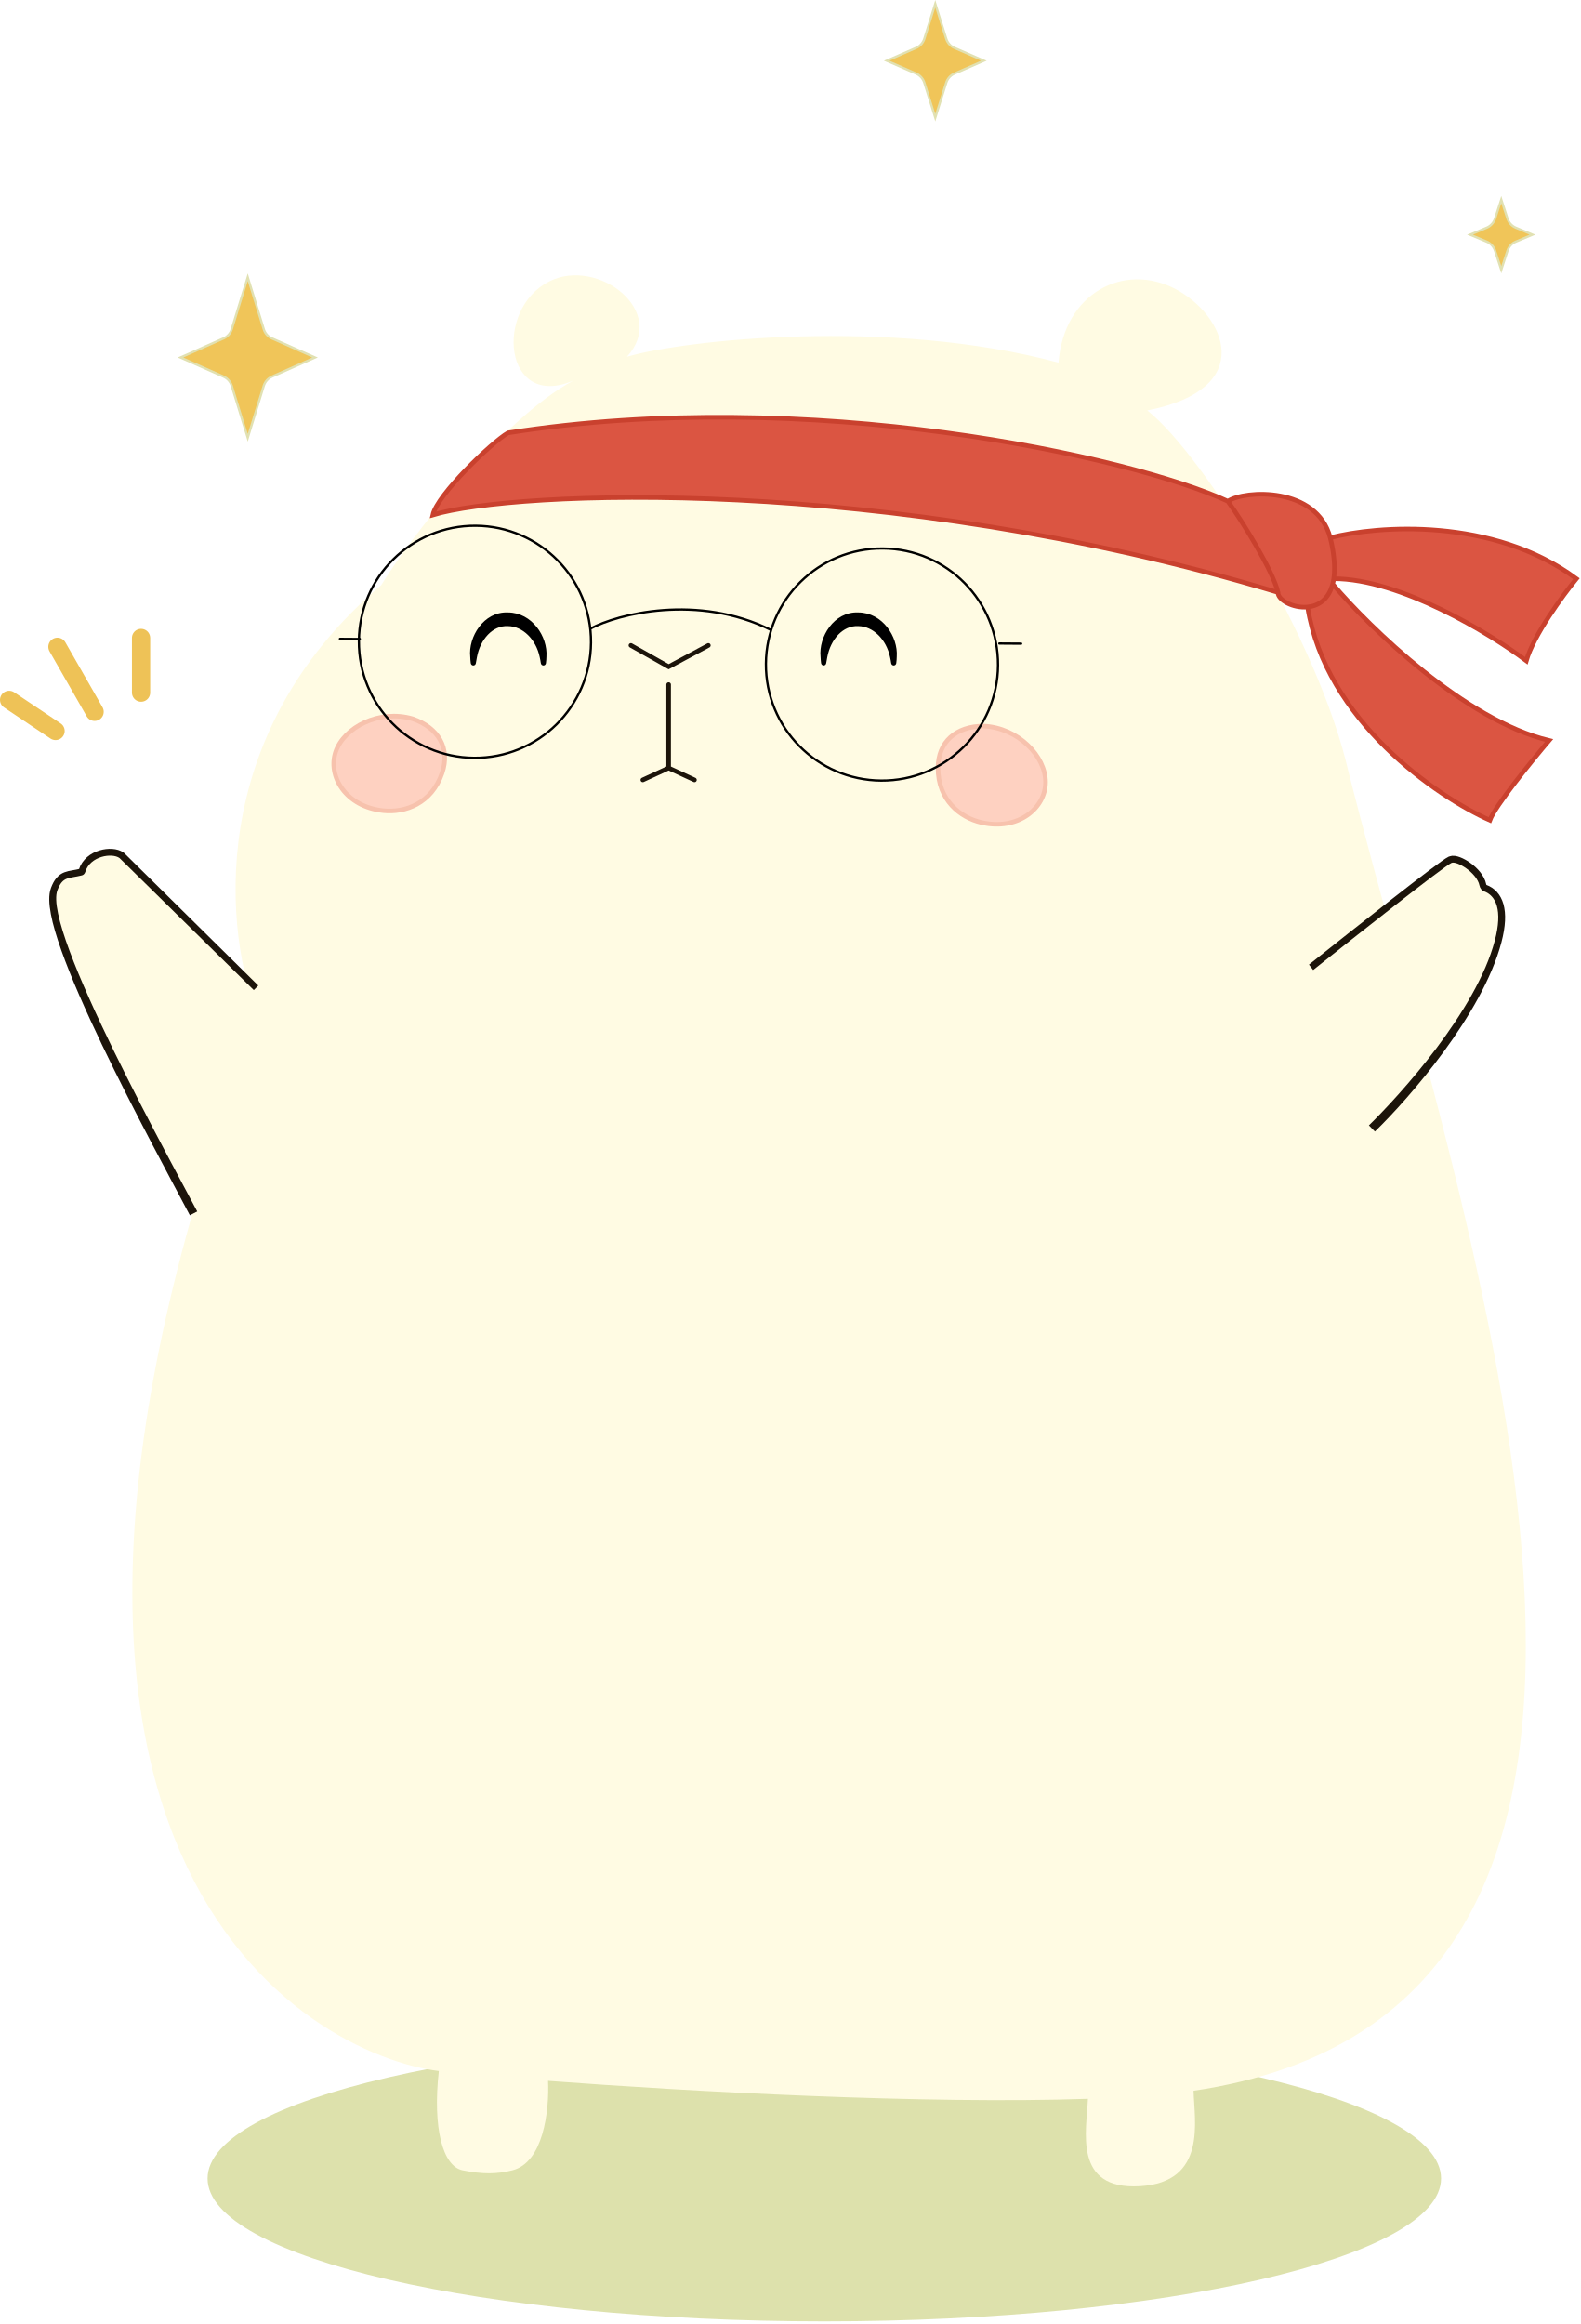
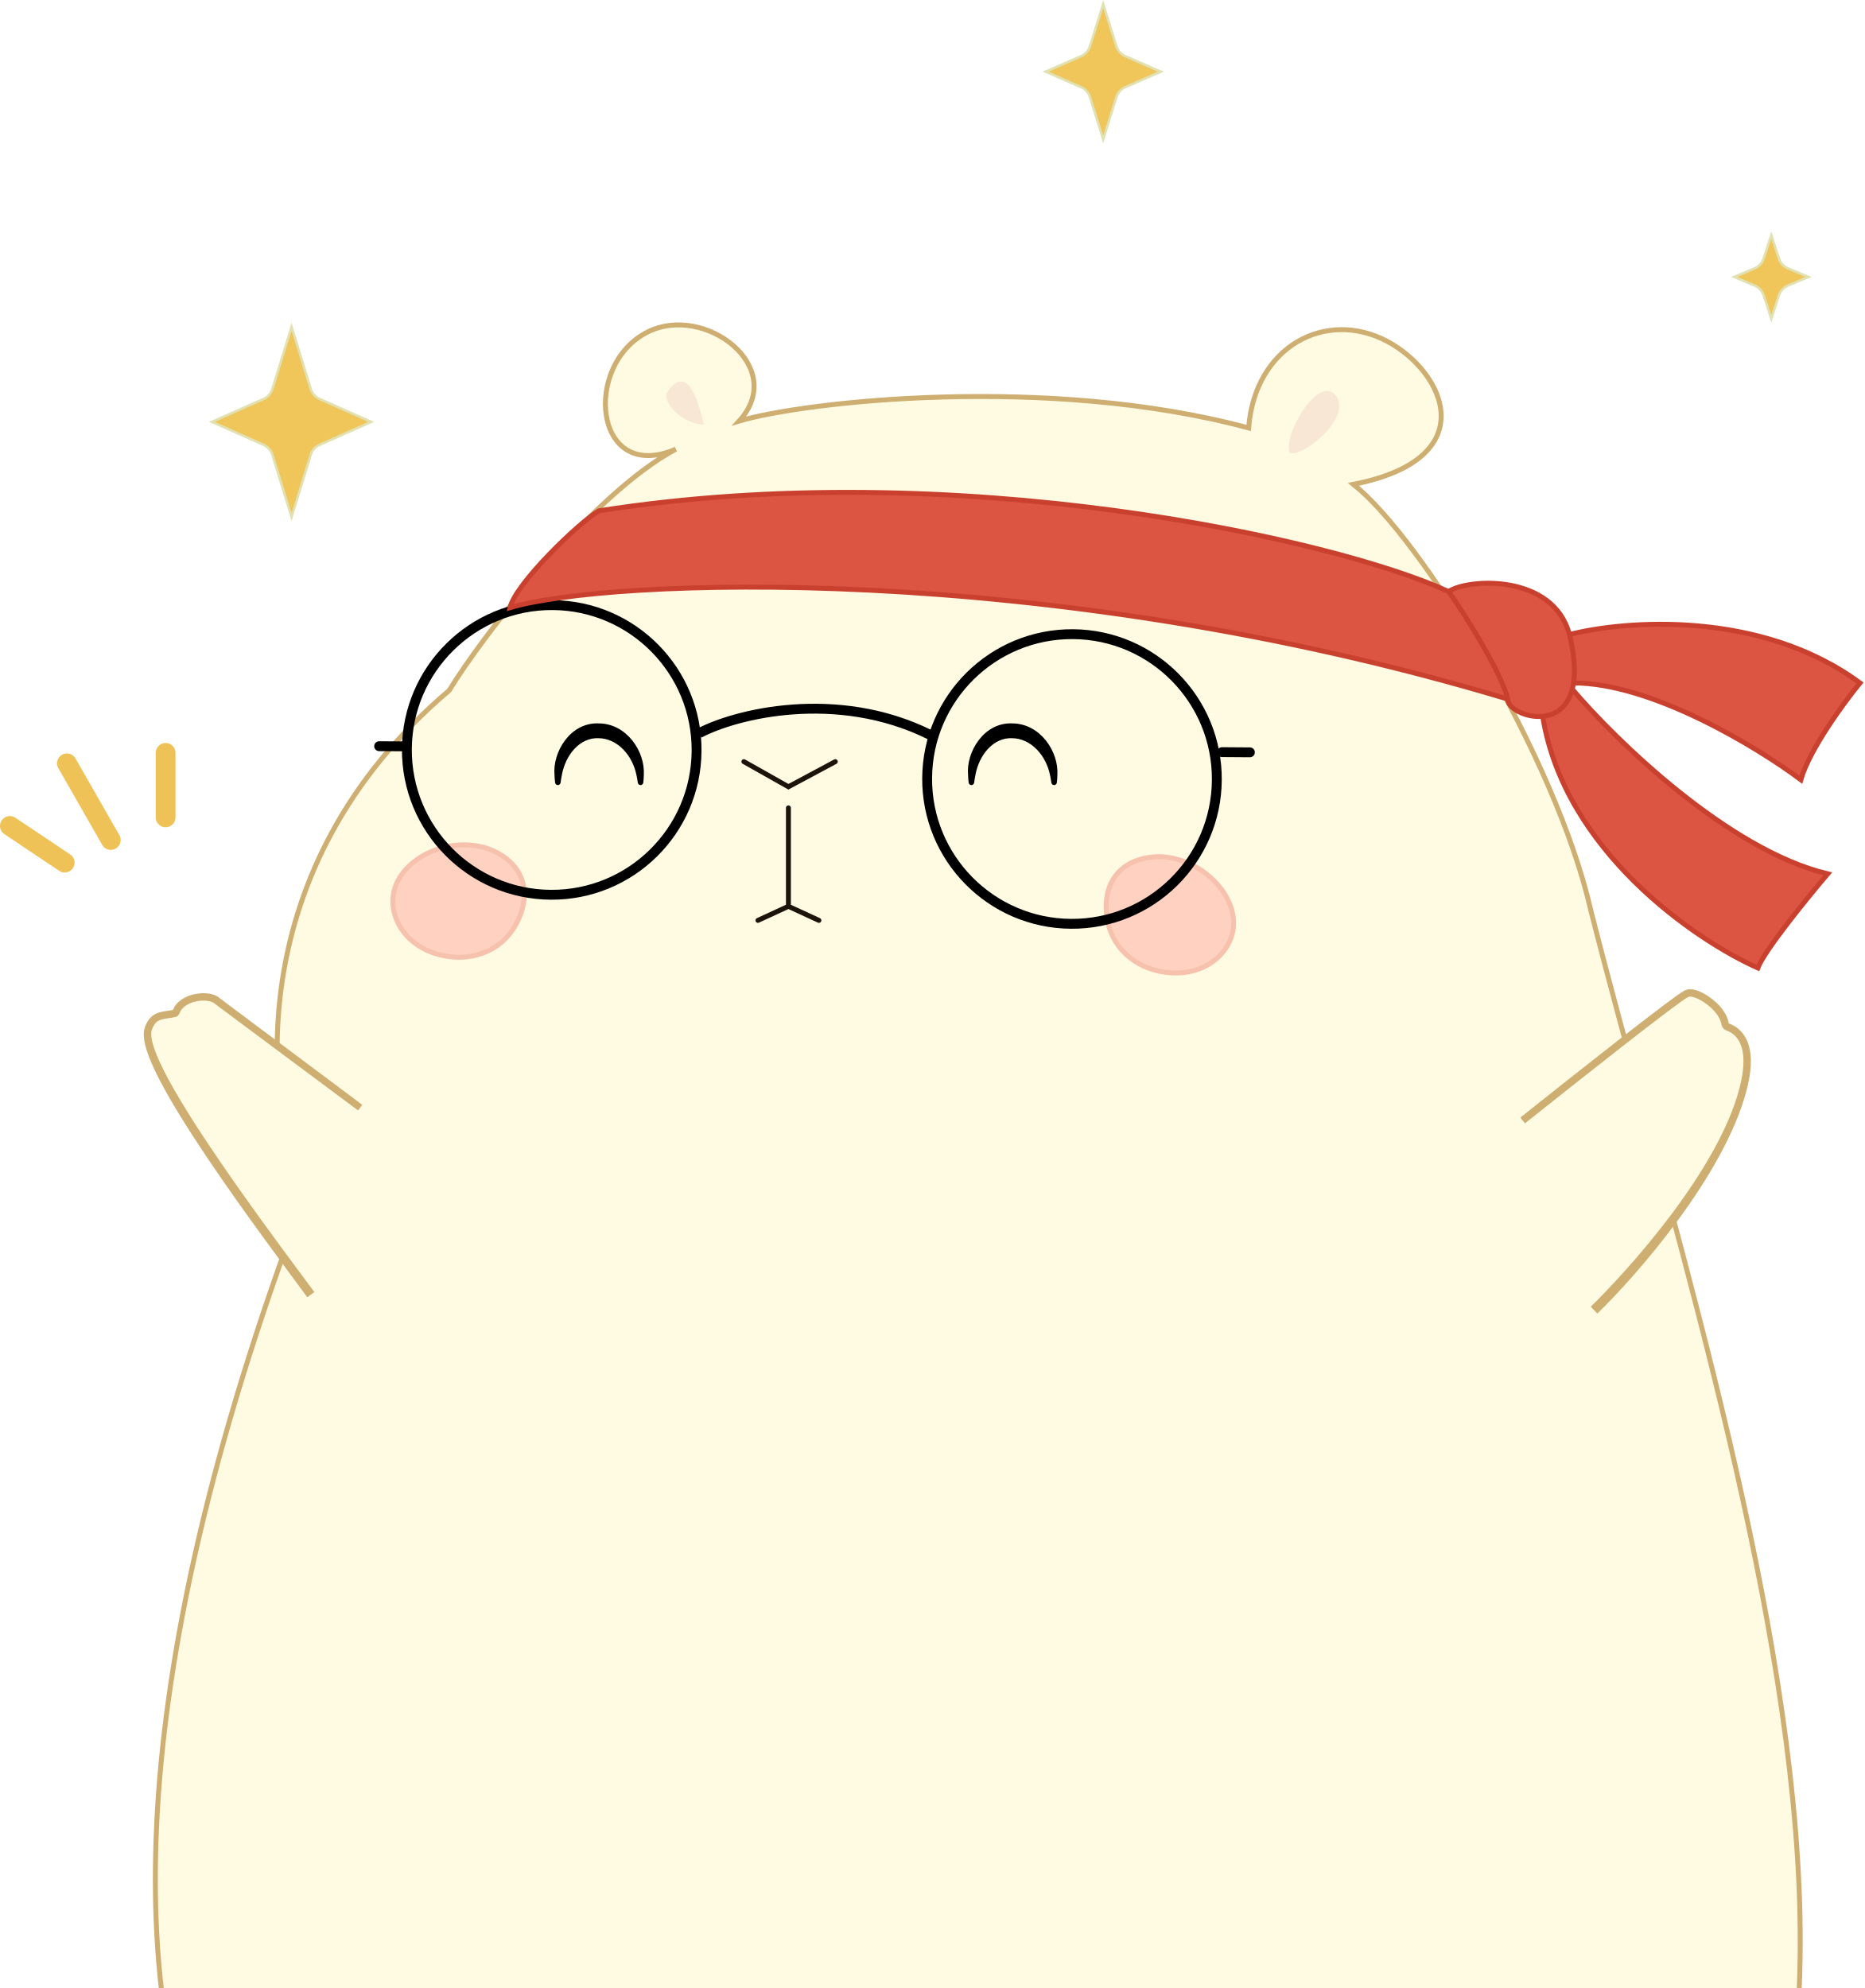
- <svg xmlns="http://www.w3.org/2000/svg" width="347" height="510" viewBox="0 0 347 510" fill="none">
-   <ellipse cx="180.924" cy="478.065" rx="135.366" ry="31.365" fill="#DDE1AC" />
-   <path d="M56.645 223.002C49.38 205.274 44.614 161.536 83.673 128.405C89.776 118.379 110.134 91.898 125.827 83.529C110.569 90.067 108.39 67.835 120.596 61.731C131.202 56.428 146.752 68.271 137.597 78.297C149.803 74.665 195.14 69.579 232.324 79.581C233.501 64.347 246.709 57.46 258.044 63.452C268.812 69.143 276.223 85.272 251.81 90.067C264.452 100.094 289.431 140.611 295.97 169.382C322.562 274.005 382.284 438.351 264.583 458.403C263.746 458.546 262.874 458.682 261.968 458.81C262.114 465.359 265.02 478.892 250.198 479.764C235.377 480.636 238.518 467.413 238.781 460.583C203.291 461.81 151.573 459.005 120.291 456.638C120.582 463.33 119.22 474.583 112.445 476.276C108.957 477.148 105.906 477.148 101.547 476.276C97.187 475.405 94.919 467.035 96.315 454.48C67.979 450.993 -13.103 407.836 56.645 223.002Z" fill="#FFFBE3" />
-   <path d="M215.879 159.338C219.642 159.509 223.049 161.149 225.517 163.476C227.994 165.811 229.485 168.801 229.485 171.641C229.485 177.271 223.552 182.377 215.396 180.496C210.763 179.428 205.882 175.621 205.882 168.526C205.882 165.639 206.886 163.358 208.607 161.795C210.333 160.227 212.828 159.339 215.879 159.338Z" fill="#FED1C1" stroke="#F7C2AD" />
-   <path d="M90.545 157.731C86.929 156.674 83.175 157.121 80.086 158.523C76.986 159.931 74.606 162.276 73.687 164.962C71.863 170.29 75.822 177.042 84.148 177.905C88.877 178.394 94.728 176.375 97.026 169.662C97.961 166.931 97.75 164.447 96.628 162.411C95.503 160.369 93.431 158.72 90.545 157.731Z" fill="#FED1C1" stroke="#F7C2AD" />
-   <path d="M138.474 141.633L146.756 146.305L155.475 141.633M146.756 150.229V168.538M146.756 168.538L141.089 171.153M146.756 168.538L152.423 171.153" stroke="#1C140A" stroke-linecap="round" />
-   <circle cx="104.244" cy="140.84" r="25.47" transform="rotate(0.40478 104.244 140.84)" stroke="black" stroke-width="0.5" />
-   <path d="M129.551 137.972C135.619 134.725 153.094 130.244 169.22 138.253" stroke="black" stroke-width="0.5" />
-   <path d="M78.965 140.226L74.606 140.195" stroke="black" stroke-width="0.5" stroke-linecap="round" />
-   <path d="M219.331 141.217L224.126 141.251" stroke="black" stroke-width="0.5" stroke-linecap="round" />
-   <circle cx="193.577" cy="145.831" r="25.47" transform="rotate(0.40478 193.577 145.831)" stroke="black" stroke-width="0.5" />
-   <path d="M103.323 145.511C103.342 145.651 103.404 145.784 103.508 145.883C103.611 145.981 103.746 146.037 103.886 146.037C104.025 146.037 104.16 145.981 104.264 145.883C104.367 145.784 104.429 145.651 104.448 145.511C104.448 145.511 104.448 145.511 104.448 145.511C104.511 145.049 104.588 144.63 104.682 144.197C105.415 140.302 108.133 137.24 111.451 137.398C114.762 137.42 117.656 140.36 118.459 144.207C118.558 144.642 118.638 145.053 118.701 145.511C118.72 145.651 118.782 145.784 118.885 145.883C118.989 145.981 119.124 146.037 119.263 146.037C119.403 146.037 119.537 145.981 119.641 145.883C119.744 145.784 119.806 145.651 119.826 145.511C119.826 145.511 119.826 145.511 119.826 145.511C119.888 145.017 119.926 144.558 119.933 144.059C120.235 139.754 116.797 134.432 111.511 134.398C106.088 134.147 102.771 139.886 103.206 144.069C103.22 144.558 103.261 145.018 103.323 145.511Z" fill="black" />
-   <path d="M180.216 145.511C180.235 145.651 180.297 145.784 180.401 145.883C180.504 145.981 180.639 146.037 180.778 146.037C180.918 146.037 181.053 145.981 181.156 145.883C181.26 145.784 181.322 145.651 181.341 145.511C181.341 145.511 181.341 145.511 181.341 145.511C181.404 145.049 181.481 144.63 181.574 144.197C182.307 140.302 185.025 137.24 188.344 137.398C191.655 137.42 194.549 140.36 195.351 144.207C195.451 144.642 195.53 145.053 195.593 145.511C195.612 145.651 195.674 145.784 195.778 145.883C195.881 145.981 196.016 146.037 196.156 146.037C196.295 146.037 196.43 145.981 196.533 145.883C196.637 145.784 196.699 145.651 196.718 145.511C196.718 145.511 196.718 145.511 196.718 145.511C196.78 145.017 196.818 144.558 196.825 144.059C197.128 139.754 193.689 134.432 188.403 134.398C182.98 134.147 179.664 139.886 180.098 144.069C180.113 144.558 180.154 145.018 180.216 145.511Z" fill="black" />
-   <path d="M207.68 8.498C207.961 9.396 208.617 10.127 209.479 10.504L215.933 13.326L209.479 16.149C208.617 16.526 207.961 17.259 207.68 18.156L205.28 25.818L202.882 18.156C202.601 17.259 201.945 16.526 201.083 16.149L194.628 13.326L201.083 10.504C201.945 10.127 202.601 9.395 202.882 8.498L205.28 0.835L207.68 8.498Z" fill="#F0C559" stroke="#E1E1B2" stroke-width="0.5" />
-   <path d="M330.865 47.977C331.158 48.875 331.827 49.601 332.697 49.966L336.356 51.5L332.697 53.034C331.827 53.399 331.158 54.125 330.865 55.023L329.503 59.192L328.141 55.023C327.848 54.125 327.179 53.399 326.309 53.034L322.648 51.5L326.309 49.966C327.179 49.601 327.848 48.875 328.141 47.977L329.503 43.807L330.865 47.977Z" fill="#F0C559" stroke="#E1E1B2" stroke-width="0.5" />
-   <path d="M57.889 72.238C58.165 73.136 58.817 73.87 59.676 74.251L69.138 78.452L59.676 82.654C58.817 83.035 58.166 83.769 57.889 84.667L54.376 96.057L50.864 84.667C50.587 83.769 49.936 83.035 49.077 82.654L39.613 78.452L49.077 74.251C49.936 73.87 50.587 73.136 50.864 72.238L54.376 60.848L57.889 72.238Z" fill="#F0C559" stroke="#E1E1B2" stroke-width="0.5" />
-   <path d="M94.998 113C95.998 108.5 107.998 96.998 111.498 94.998C177.498 84.598 248.165 100.165 269.498 109.998C273.242 107.502 289.015 106.737 291.963 117.998C302.308 115.332 327.598 113.398 345.998 126.998C342.998 130.665 336.598 139.398 334.998 144.998C326.988 138.998 307.32 126.998 292.732 126.998C292.671 127.408 292.592 127.794 292.498 128.158C300.665 137.771 321.598 158.098 339.998 162.498C336.165 166.998 328.198 176.798 326.998 179.998C315.331 174.802 290.998 158.169 286.998 133.204C283.774 133.522 280.439 131.648 280.498 129.997C194.098 103.997 112.665 107.666 94.998 113Z" fill="#DB5542" />
-   <path d="M280.498 129.997C194.098 103.997 112.665 107.666 94.998 113C95.998 108.5 107.998 96.998 111.498 94.998C177.498 84.598 248.165 100.165 269.498 109.998M292.498 128.158C291.607 131.597 289.331 132.974 286.998 133.204C283.774 133.522 280.439 131.648 280.498 129.997C279.498 125.498 272.698 114.398 269.498 109.998M269.498 109.998C273.242 107.502 289.015 106.737 291.963 117.998M292.498 128.158C292.592 127.794 292.671 127.408 292.732 126.998C292.991 125.28 292.951 123.14 292.498 120.498C292.344 119.601 292.165 118.769 291.963 117.998M291.963 117.998C302.308 115.332 327.598 113.398 345.998 126.998C342.998 130.665 336.598 139.398 334.998 144.998C326.988 138.998 307.32 126.998 292.732 126.998M292.498 128.158C300.665 137.771 321.598 158.098 339.998 162.498C336.165 166.998 328.198 176.798 326.998 179.998C315.331 174.802 290.998 158.169 286.998 133.204" stroke="#C9412E" stroke-linecap="round" />
-   <path d="M55.633 217.344L26.238 188.299C24.61 187.114 19.794 187.826 18.725 191.323C18.614 191.685 18.356 191.998 17.989 192.093C15.124 192.835 13.796 192.221 12.603 195.361C9.267 204.144 35.516 251.778 42.998 266.003" stroke="#1C140A" stroke-width="3" />
-   <path d="M26.238 188.299L59.998 221.501L45.498 270C38.016 255.775 9.267 204.144 12.603 195.36C13.796 192.221 15.124 192.834 17.989 192.093C18.356 191.998 18.614 191.684 18.725 191.322C19.794 187.826 24.61 187.114 26.238 188.299Z" fill="#FFFBE3" />
-   <path d="M12.197 160.412L2 153.588M20.763 156.206L12.605 141.941M30.96 152V140" stroke="#EEC257" stroke-width="4" stroke-linecap="round" />
-   <path d="M288.227 212.862C297.646 205.345 316.904 190.121 318.58 189.36C319.714 188.845 324.176 191.525 324.73 194.352C324.837 194.894 325.201 195.407 325.719 195.598C328.296 196.546 329.875 199.645 328.081 206.433C324.019 221.809 308.151 240.044 300.724 247.239" stroke="#1C140A" stroke-width="3" />
-   <path d="M318.58 189.36C316.904 190.121 297.646 205.345 288.227 212.862L299.99 247.419C307.416 240.224 324.019 221.809 328.081 206.433C329.875 199.645 328.296 196.546 325.719 195.598C325.201 195.407 324.837 194.894 324.73 194.352C324.176 191.525 319.714 188.845 318.58 189.36Z" fill="#FFFBE3" />
+ <svg xmlns="http://www.w3.org/2000/svg" width="378" height="403" viewBox="0 0 378 403" fill="none">
+   <path d="M61.57 243.097C53.649 223.772 48.454 176.092 91.033 139.975C97.686 129.046 119.878 100.179 136.986 91.055C120.354 98.183 117.978 73.947 131.284 67.293C142.846 61.511 159.797 74.422 149.817 85.352C163.123 81.392 212.545 75.847 253.081 86.751C254.364 70.145 268.762 62.637 281.119 69.168C292.857 75.372 300.936 92.955 274.323 98.183C288.105 109.113 315.335 153.281 322.463 184.646C351.451 298.697 416.556 477.854 288.247 499.714C287.335 499.869 286.384 500.017 285.397 500.157C285.555 507.296 288.723 522.049 272.566 522.999C256.409 523.95 259.833 509.535 260.12 502.09C221.431 503.428 165.053 500.37 130.952 497.79C131.269 505.084 129.784 517.351 122.398 519.197C118.596 520.148 115.27 520.148 110.517 519.197C105.765 518.247 103.293 509.123 104.814 495.437C73.925 491.635 -14.464 444.589 61.57 243.097Z" fill="#FFFBE3" />
+   <path d="M130.952 497.79C165.053 500.37 221.431 503.428 260.12 502.09C269.887 501.752 278.527 501.134 285.397 500.157C286.384 500.017 287.335 499.869 288.247 499.714C416.556 477.854 351.451 298.697 322.463 184.646C315.335 153.281 288.105 109.113 274.323 98.183C300.936 92.955 292.857 75.372 281.119 69.168C268.762 62.637 254.364 70.145 253.081 86.751C212.545 75.847 163.123 81.392 149.817 85.352C159.797 74.422 142.846 61.511 131.284 67.293C117.978 73.947 120.354 98.183 136.986 91.055C119.878 100.179 97.686 129.046 91.033 139.975C48.454 176.092 53.649 223.772 61.57 243.097C-14.464 444.589 73.925 491.635 104.814 495.437M104.814 495.437C109.507 496.014 118.819 496.872 130.952 497.79M104.814 495.437C103.293 509.123 105.765 518.247 110.517 519.197C115.27 520.148 118.596 520.148 122.398 519.197C129.784 517.351 131.269 505.084 130.952 497.79M260.12 502.09C259.833 509.535 256.409 523.95 272.566 522.999C288.723 522.049 285.555 507.296 285.397 500.157" stroke="#CEAE71" />
+   <path d="M235.156 173.652C239.27 173.839 242.996 175.631 245.693 178.175C248.4 180.727 250.034 183.998 250.034 187.108C250.034 193.282 243.533 198.862 234.619 196.806C229.554 195.637 224.213 191.474 224.213 183.714C224.213 180.556 225.312 178.056 227.199 176.343C229.091 174.625 231.821 173.653 235.156 173.652Z" fill="#FED1C1" stroke="#F7C2AD" />
+   <path d="M98.539 171.903C94.586 170.747 90.481 171.235 87.105 172.768C83.718 174.306 81.112 176.871 80.104 179.814C78.105 185.654 82.447 193.039 91.547 193.982C96.718 194.517 103.119 192.309 105.633 184.967C106.656 181.979 106.425 179.258 105.195 177.026C103.963 174.788 101.694 172.984 98.539 171.903Z" fill="#FED1C1" stroke="#F7C2AD" />
+   <path d="M150.774 154.396L159.804 159.49L169.308 154.397M159.804 163.767V183.726M159.804 183.726L153.626 186.577M159.804 183.726L165.981 186.577" stroke="#1C140A" stroke-linecap="round" />
+   <circle cx="111.83" cy="152.026" r="29.359" transform="rotate(0.40478 111.83 152.026)" stroke="black" stroke-width="2" />
+   <path d="M141.703 148.641C148.865 144.809 169.492 139.519 188.527 148.973" stroke="black" stroke-width="2" />
+   <path d="M81.992 151.3L76.847 151.264" stroke="black" stroke-width="2" stroke-linecap="round" />
+   <path d="M247.678 152.471L253.338 152.511" stroke="black" stroke-width="2" stroke-linecap="round" />
+   <circle cx="217.279" cy="157.914" r="29.359" transform="rotate(0.40478 217.279 157.914)" stroke="black" stroke-width="2" />
+   <path d="M112.505 158.626C112.523 158.766 112.584 158.9 112.688 158.999C112.792 159.099 112.927 159.154 113.067 159.154C113.208 159.154 113.343 159.099 113.447 158.999C113.55 158.9 113.612 158.766 113.63 158.626C113.63 158.626 113.63 158.626 113.63 158.626C113.693 158.121 113.771 157.661 113.868 157.187C114.615 152.928 117.605 149.47 121.317 149.646C125.016 149.67 128.195 152.983 129.02 157.197C129.124 157.674 129.205 158.125 129.268 158.626C129.286 158.766 129.348 158.9 129.451 158.999C129.555 159.099 129.69 159.154 129.831 159.154C129.971 159.154 130.106 159.099 130.21 158.999C130.314 158.9 130.375 158.766 130.393 158.626C130.455 158.089 130.491 157.591 130.494 157.049C130.774 152.377 127.05 146.683 121.377 146.646C115.56 146.377 111.972 152.512 112.393 157.059C112.404 157.589 112.443 158.09 112.505 158.626Z" fill="black" />
+   <path d="M196.328 158.626C196.346 158.766 196.408 158.9 196.511 158.999C196.615 159.099 196.75 159.154 196.891 159.154C197.031 159.154 197.166 159.099 197.27 158.999C197.374 158.9 197.435 158.766 197.453 158.626C197.453 158.626 197.453 158.626 197.453 158.626C197.516 158.121 197.594 157.661 197.692 157.187C198.438 152.928 201.428 149.47 205.141 149.646C208.839 149.67 212.018 152.983 212.843 157.197C212.947 157.674 213.028 158.125 213.091 158.626C213.109 158.766 213.171 158.9 213.274 158.999C213.378 159.099 213.514 159.154 213.654 159.154C213.794 159.154 213.93 159.099 214.033 158.999C214.137 158.9 214.199 158.766 214.216 158.626C214.278 158.089 214.314 157.591 214.317 157.049C214.597 152.377 210.873 146.683 205.2 146.646C199.383 146.377 195.795 152.512 196.216 157.059C196.227 157.589 196.266 158.09 196.328 158.626Z" fill="black" />
+   <path d="M226.275 9.374C226.556 10.272 227.213 11.004 228.075 11.381L235.271 14.527L228.075 17.675C227.213 18.052 226.556 18.784 226.275 19.682L223.603 28.219L220.93 19.682C220.649 18.784 219.992 18.052 219.13 17.675L211.934 14.527L219.13 11.381C219.992 11.004 220.649 10.272 220.93 9.374L223.603 0.837L226.275 9.374Z" fill="#F0C559" stroke="#E1E1B2" stroke-width="0.5" />
+   <path d="M360.564 52.411C360.857 53.309 361.526 54.034 362.396 54.399L366.548 56.141L362.396 57.883C361.526 58.248 360.857 58.974 360.564 59.871L359.02 64.6L357.475 59.871C357.182 58.974 356.513 58.248 355.643 57.883L351.49 56.141L355.643 54.399C356.513 54.034 357.182 53.309 357.475 52.411L359.02 47.682L360.564 52.411Z" fill="#F0C559" stroke="#E1E1B2" stroke-width="0.5" />
+   <path d="M62.982 78.858C63.259 79.756 63.911 80.49 64.769 80.871L75.244 85.522L64.769 90.173C63.911 90.554 63.259 91.288 62.982 92.186L59.096 104.79L55.21 92.186C54.933 91.288 54.281 90.554 53.423 90.173L42.947 85.522L53.423 80.871C54.281 80.49 54.933 79.756 55.21 78.858L59.096 66.253L62.982 78.858Z" fill="#F0C559" stroke="#E1E1B2" stroke-width="0.5" />
+   <path d="M103.38 123.184C104.47 118.278 117.551 105.74 121.367 103.56C193.315 92.223 270.35 109.192 293.606 119.912C297.687 117.191 314.882 116.357 318.096 128.633C329.373 125.726 356.942 123.619 377 138.444C373.73 142.441 366.753 151.962 365.009 158.066C356.277 151.526 334.837 138.444 318.934 138.444C318.867 138.891 318.781 139.312 318.679 139.708C327.582 150.188 350.401 172.347 370.46 177.144C366.281 182.049 357.596 192.732 356.288 196.221C343.57 190.556 317.044 172.424 312.683 145.209C309.168 145.556 305.534 143.513 305.597 141.714C211.411 113.371 122.639 117.37 103.38 123.184Z" fill="#DB5542" />
+   <path d="M305.597 141.714C211.411 113.371 122.639 117.37 103.38 123.184C104.47 118.278 117.551 105.74 121.367 103.56C193.315 92.223 270.35 109.192 293.606 119.912M318.679 139.708C317.707 143.457 315.227 144.959 312.683 145.209C309.168 145.556 305.534 143.513 305.597 141.714C304.507 136.809 297.095 124.709 293.606 119.912M293.606 119.912C297.687 117.191 314.882 116.357 318.096 128.633M318.679 139.708C318.781 139.312 318.867 138.891 318.934 138.444C319.216 136.571 319.173 134.238 318.679 131.358C318.511 130.381 318.316 129.474 318.096 128.633M318.096 128.633C329.373 125.726 356.942 123.619 377 138.444C373.73 142.441 366.753 151.962 365.009 158.066C356.277 151.526 334.837 138.444 318.934 138.444M318.679 139.708C327.582 150.188 350.401 172.347 370.46 177.144C366.281 182.049 357.596 192.732 356.288 196.221C343.57 190.556 317.044 172.424 312.683 145.209" stroke="#C9412E" stroke-linecap="round" />
+   <path d="M142.654 86.067C138.495 86.023 133.778 81.499 135.412 79.248C138.915 74.424 141.142 79.405 142.654 86.067Z" fill="#F7E7D4" />
+   <path d="M261.415 91.796C259.973 88.065 267.447 75.551 270.834 80.315C274.053 84.843 263.71 92.952 261.415 91.796Z" fill="#F7E7D4" />
+   <path d="M72.53 225.166L43.219 203.238C41.661 202.367 37.363 202.871 36.404 205.353C36.256 205.735 35.977 206.079 35.577 206.162C33.003 206.697 31.743 206.282 30.818 208.632C28.195 215.3 55.633 251.329 63.492 262.089" stroke="#CEAE71" stroke-width="3" />
+   <path d="M43.218 203.237L76.873 228.304L66.072 265.112C58.214 254.352 28.193 215.299 30.817 208.631C31.741 206.281 33.002 206.696 35.575 206.162C35.976 206.078 36.255 205.734 36.402 205.353C37.362 202.871 41.66 202.367 43.218 203.237Z" fill="#FFFBE3" />
+   <path d="M13.116 174.868L2 167.43M22.454 170.284L13.561 154.733M33.571 165.699V152.617" stroke="#EEC257" stroke-width="4" stroke-linecap="round" />
+   <path d="M309.097 227.719C319.365 219.525 340.358 202.929 342.186 202.099C343.434 201.532 348.379 204.515 348.906 207.629C348.999 208.174 349.362 208.686 349.883 208.868C352.742 209.865 354.518 213.237 352.543 220.71C348.115 237.472 330.817 257.35 322.721 265.194" stroke="#CEAE71" stroke-width="3" />
+   <path d="M342.186 202.099C340.358 202.929 319.365 219.525 309.097 227.719L321.92 265.39C330.015 257.546 348.115 237.472 352.543 220.71C354.518 213.237 352.742 209.865 349.883 208.868C349.362 208.686 348.998 208.174 348.906 207.629C348.379 204.515 343.434 201.532 342.186 202.099Z" fill="#FFFBE3" />
</svg>
